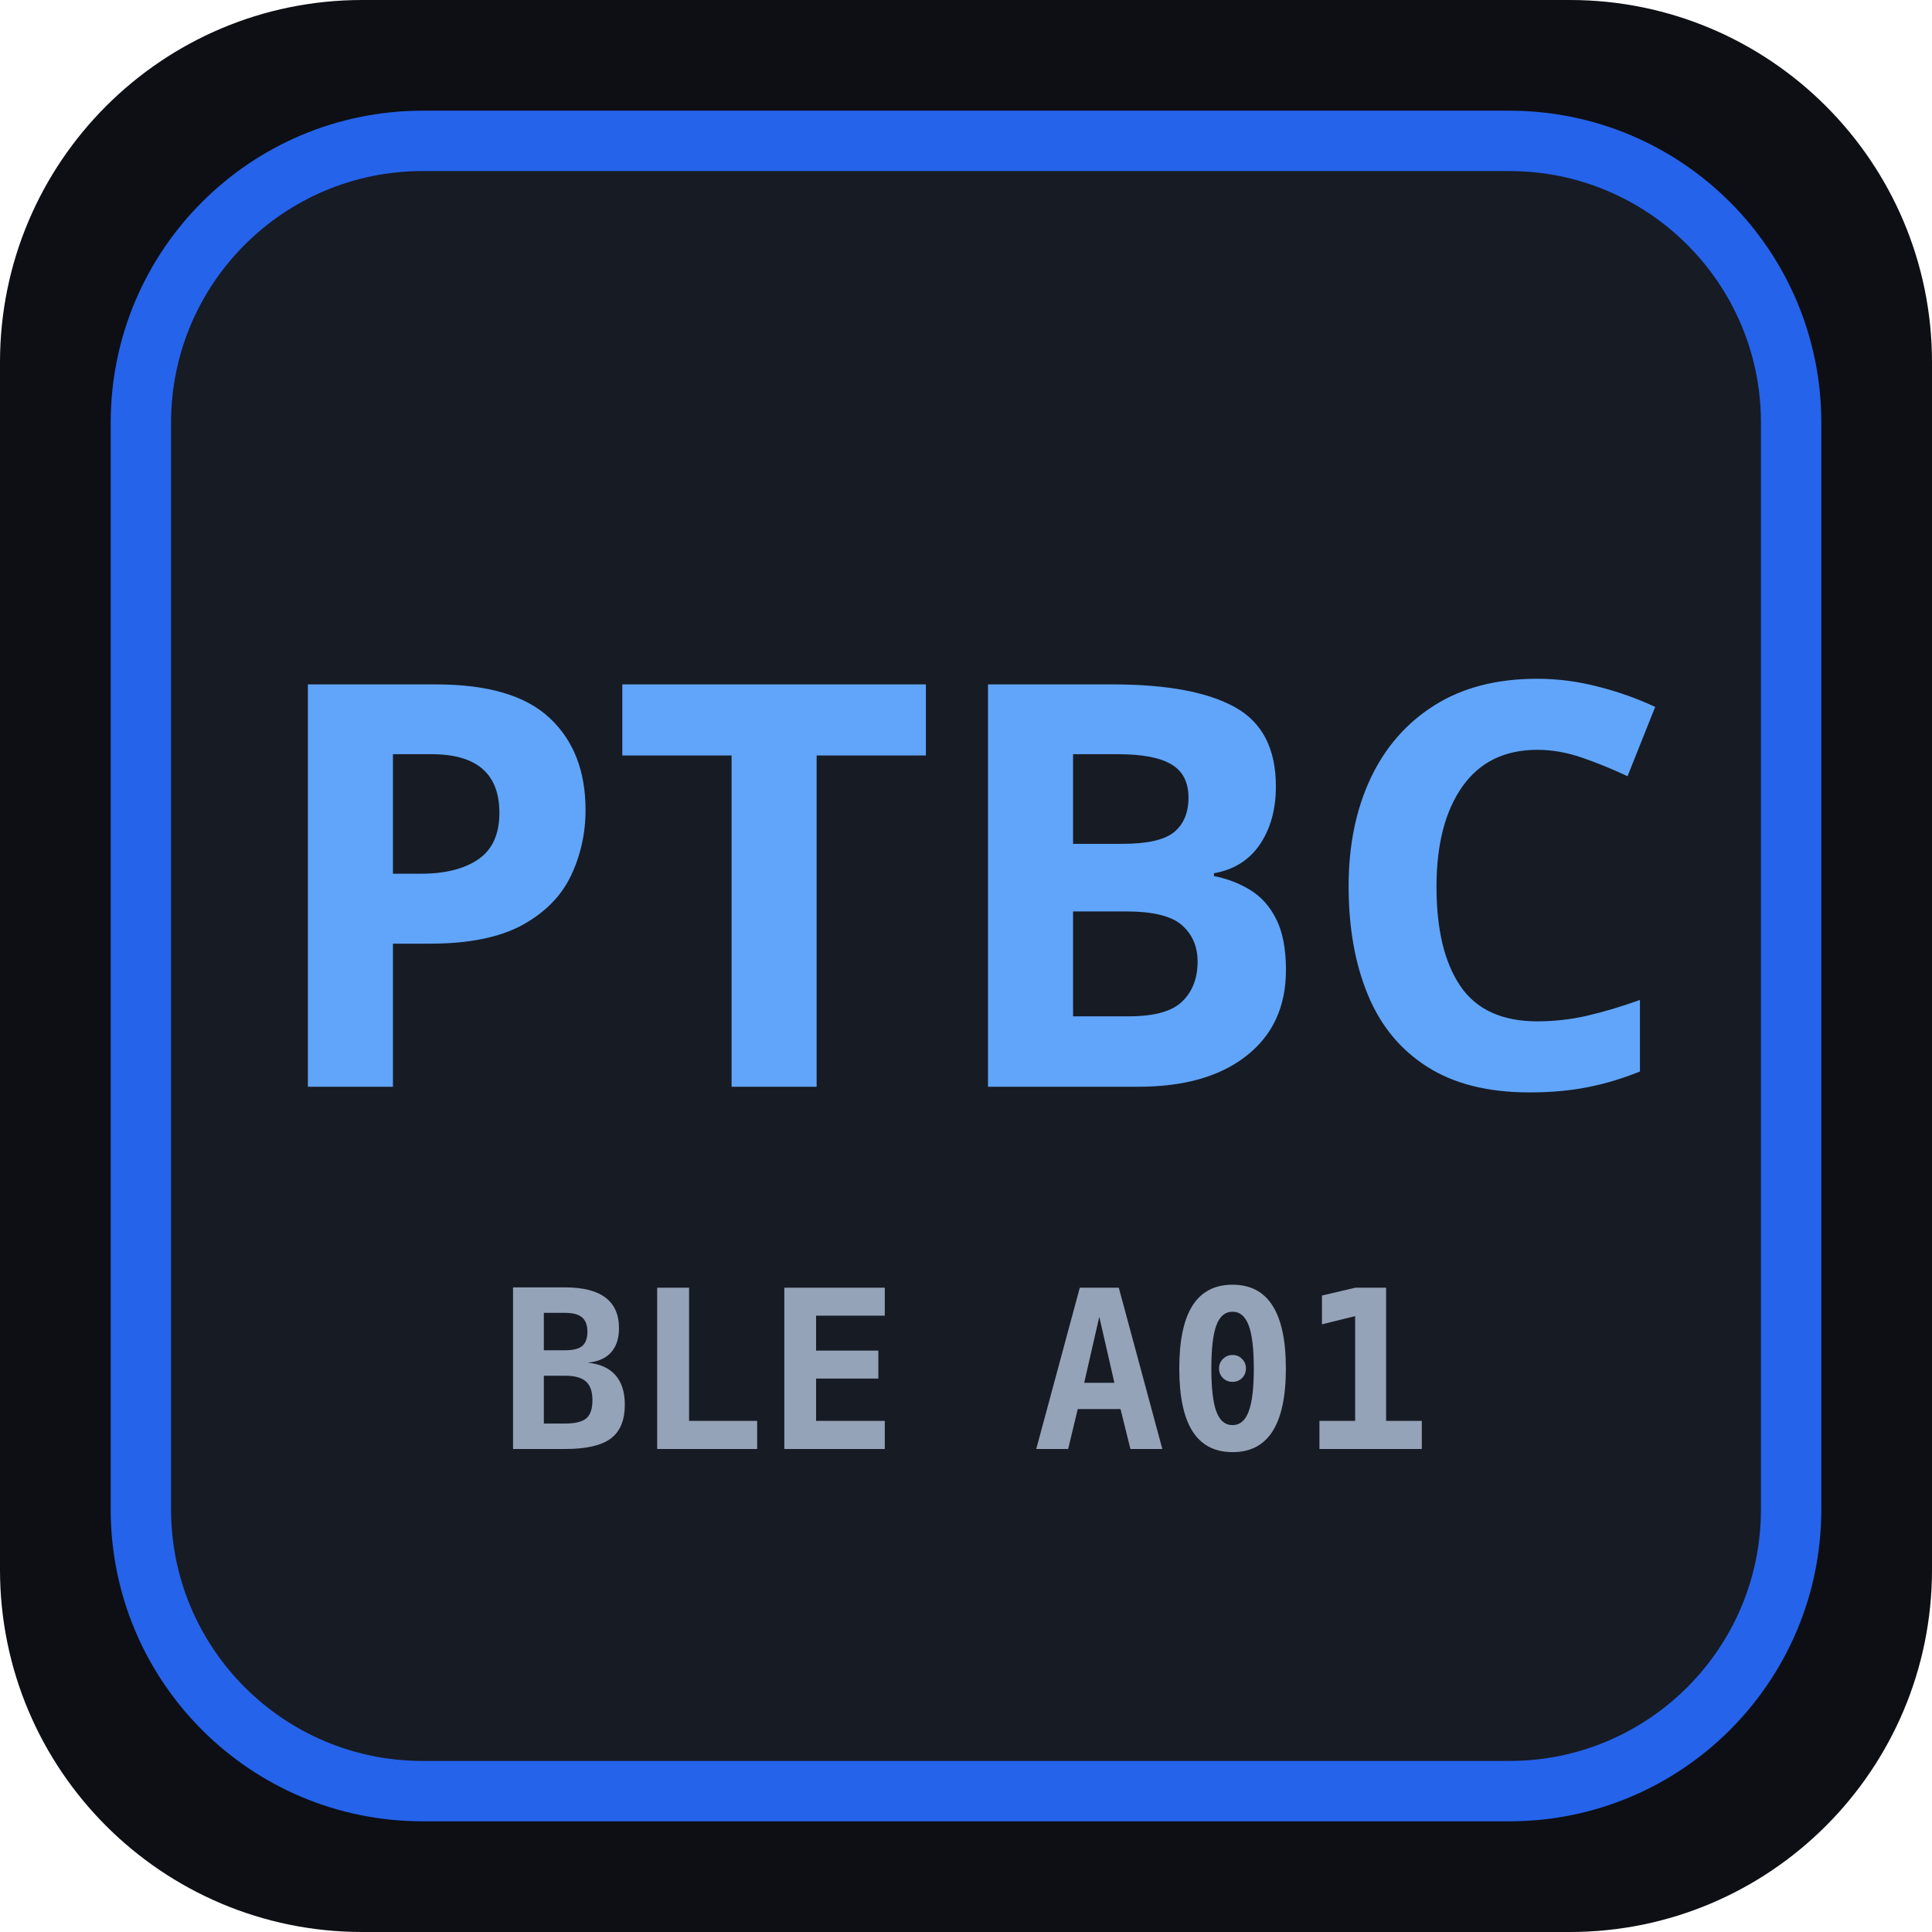
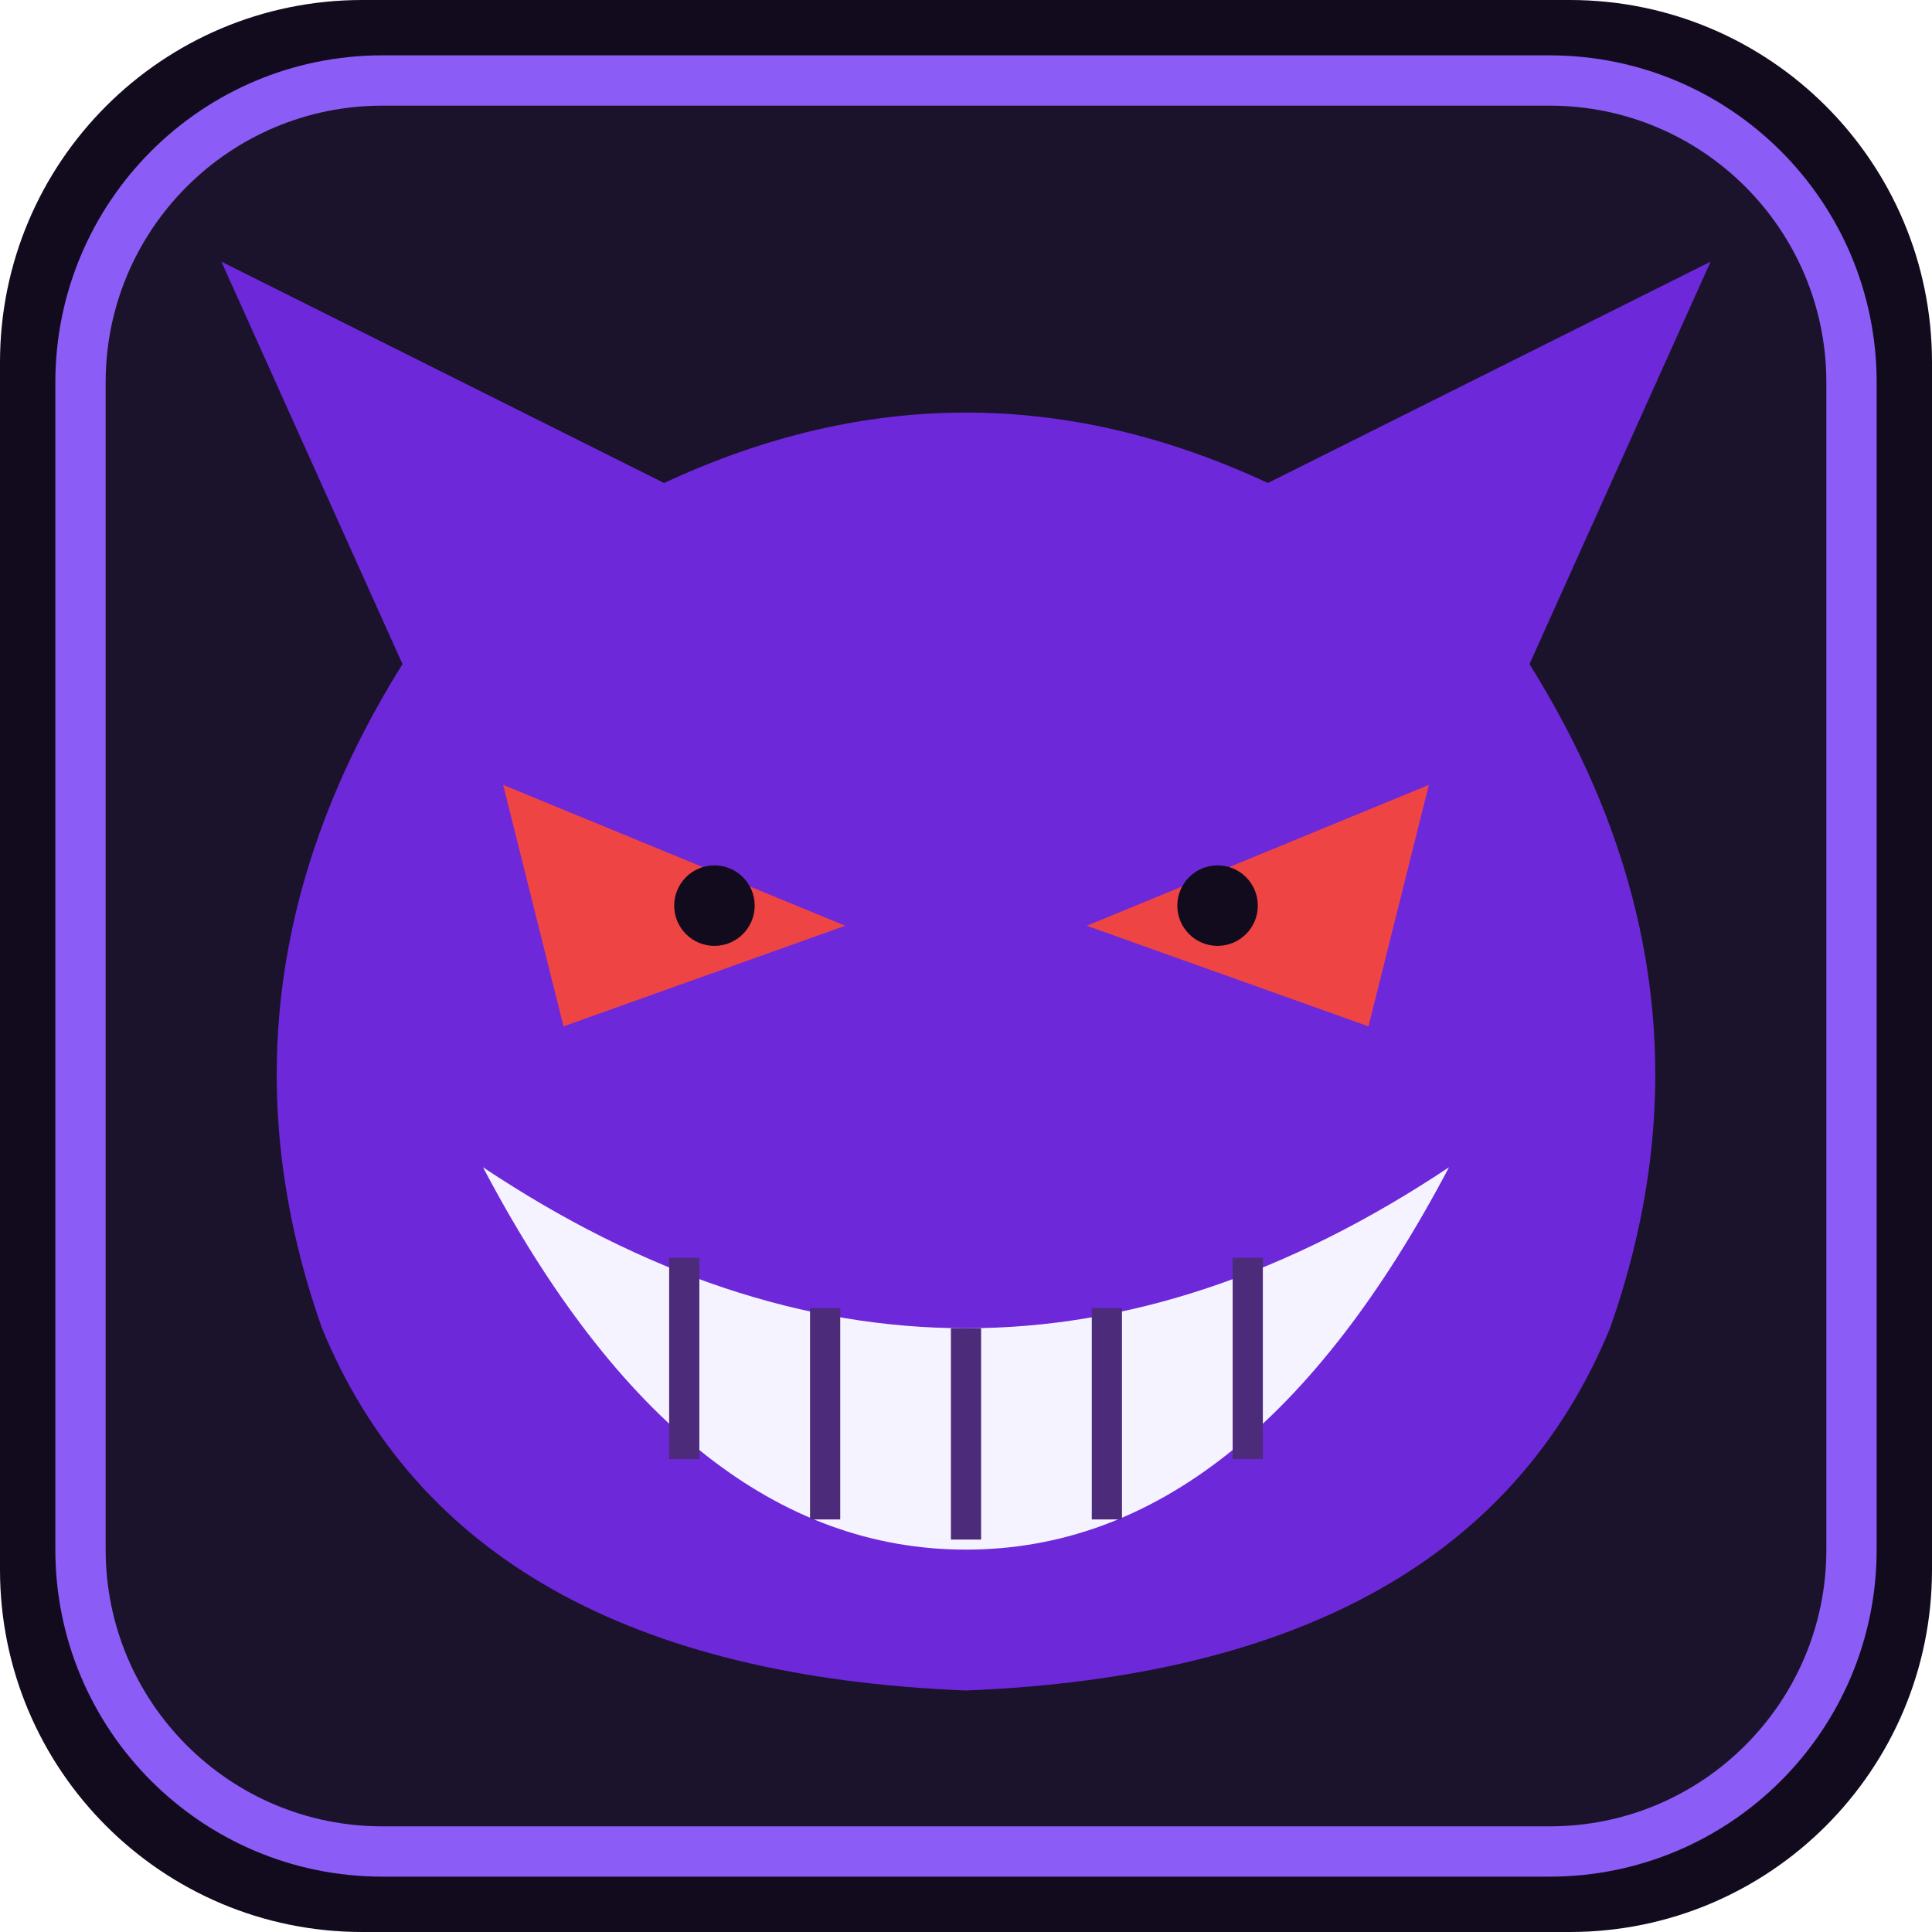
<svg xmlns="http://www.w3.org/2000/svg" viewBox="0 0 192 192">
-   <rect width="192" height="192" rx="36" fill="#0d0f14" />
-   <rect x="14" y="14" width="164" height="164" rx="28" fill="#171b24" stroke="#2563eb" stroke-width="6" />
-   <text x="96" y="108" font-family="system-ui,sans-serif" font-size="56" font-weight="800" fill="#60a5fa" text-anchor="middle">PTBC</text>
-   <text x="96" y="144" font-family="monospace" font-size="22" font-weight="700" fill="#94a3b8" text-anchor="middle">BLE A01</text>
+   <rect width="192" height="192" rx="36" fill="#120b1e" />
+   <rect x="8" y="8" width="176" height="176" rx="30" fill="#1b122b" stroke="#8b5cf6" stroke-width="5" />
+   <path d="M40,66 L22,26 L66,48 Q96,34 126,48 L170,26 L152,66 Q172,98 160,132 Q146,166 96,168 Q46,166 32,132 Q20,98 40,66 Z" fill="#6d28d9" />
+   <polygon points="50,78 84,92 56,102" fill="#ef4444" />
+   <polygon points="142,78 108,92 136,102" fill="#ef4444" />
+   <circle cx="71" cy="90" r="4" fill="#120b1e" />
+   <circle cx="121" cy="90" r="4" fill="#120b1e" />
+   <path d="M48,116 Q96,148 144,116 Q124,154 96,154 Q68,154 48,116 Z" fill="#f5f3ff" />
+   <path d="M68,125 L68,145 M82,130 L82,151 M96,132 L96,153 M110,130 L110,151 M124,125 L124,145" stroke="#4c2b7a" stroke-width="3" />
</svg>
